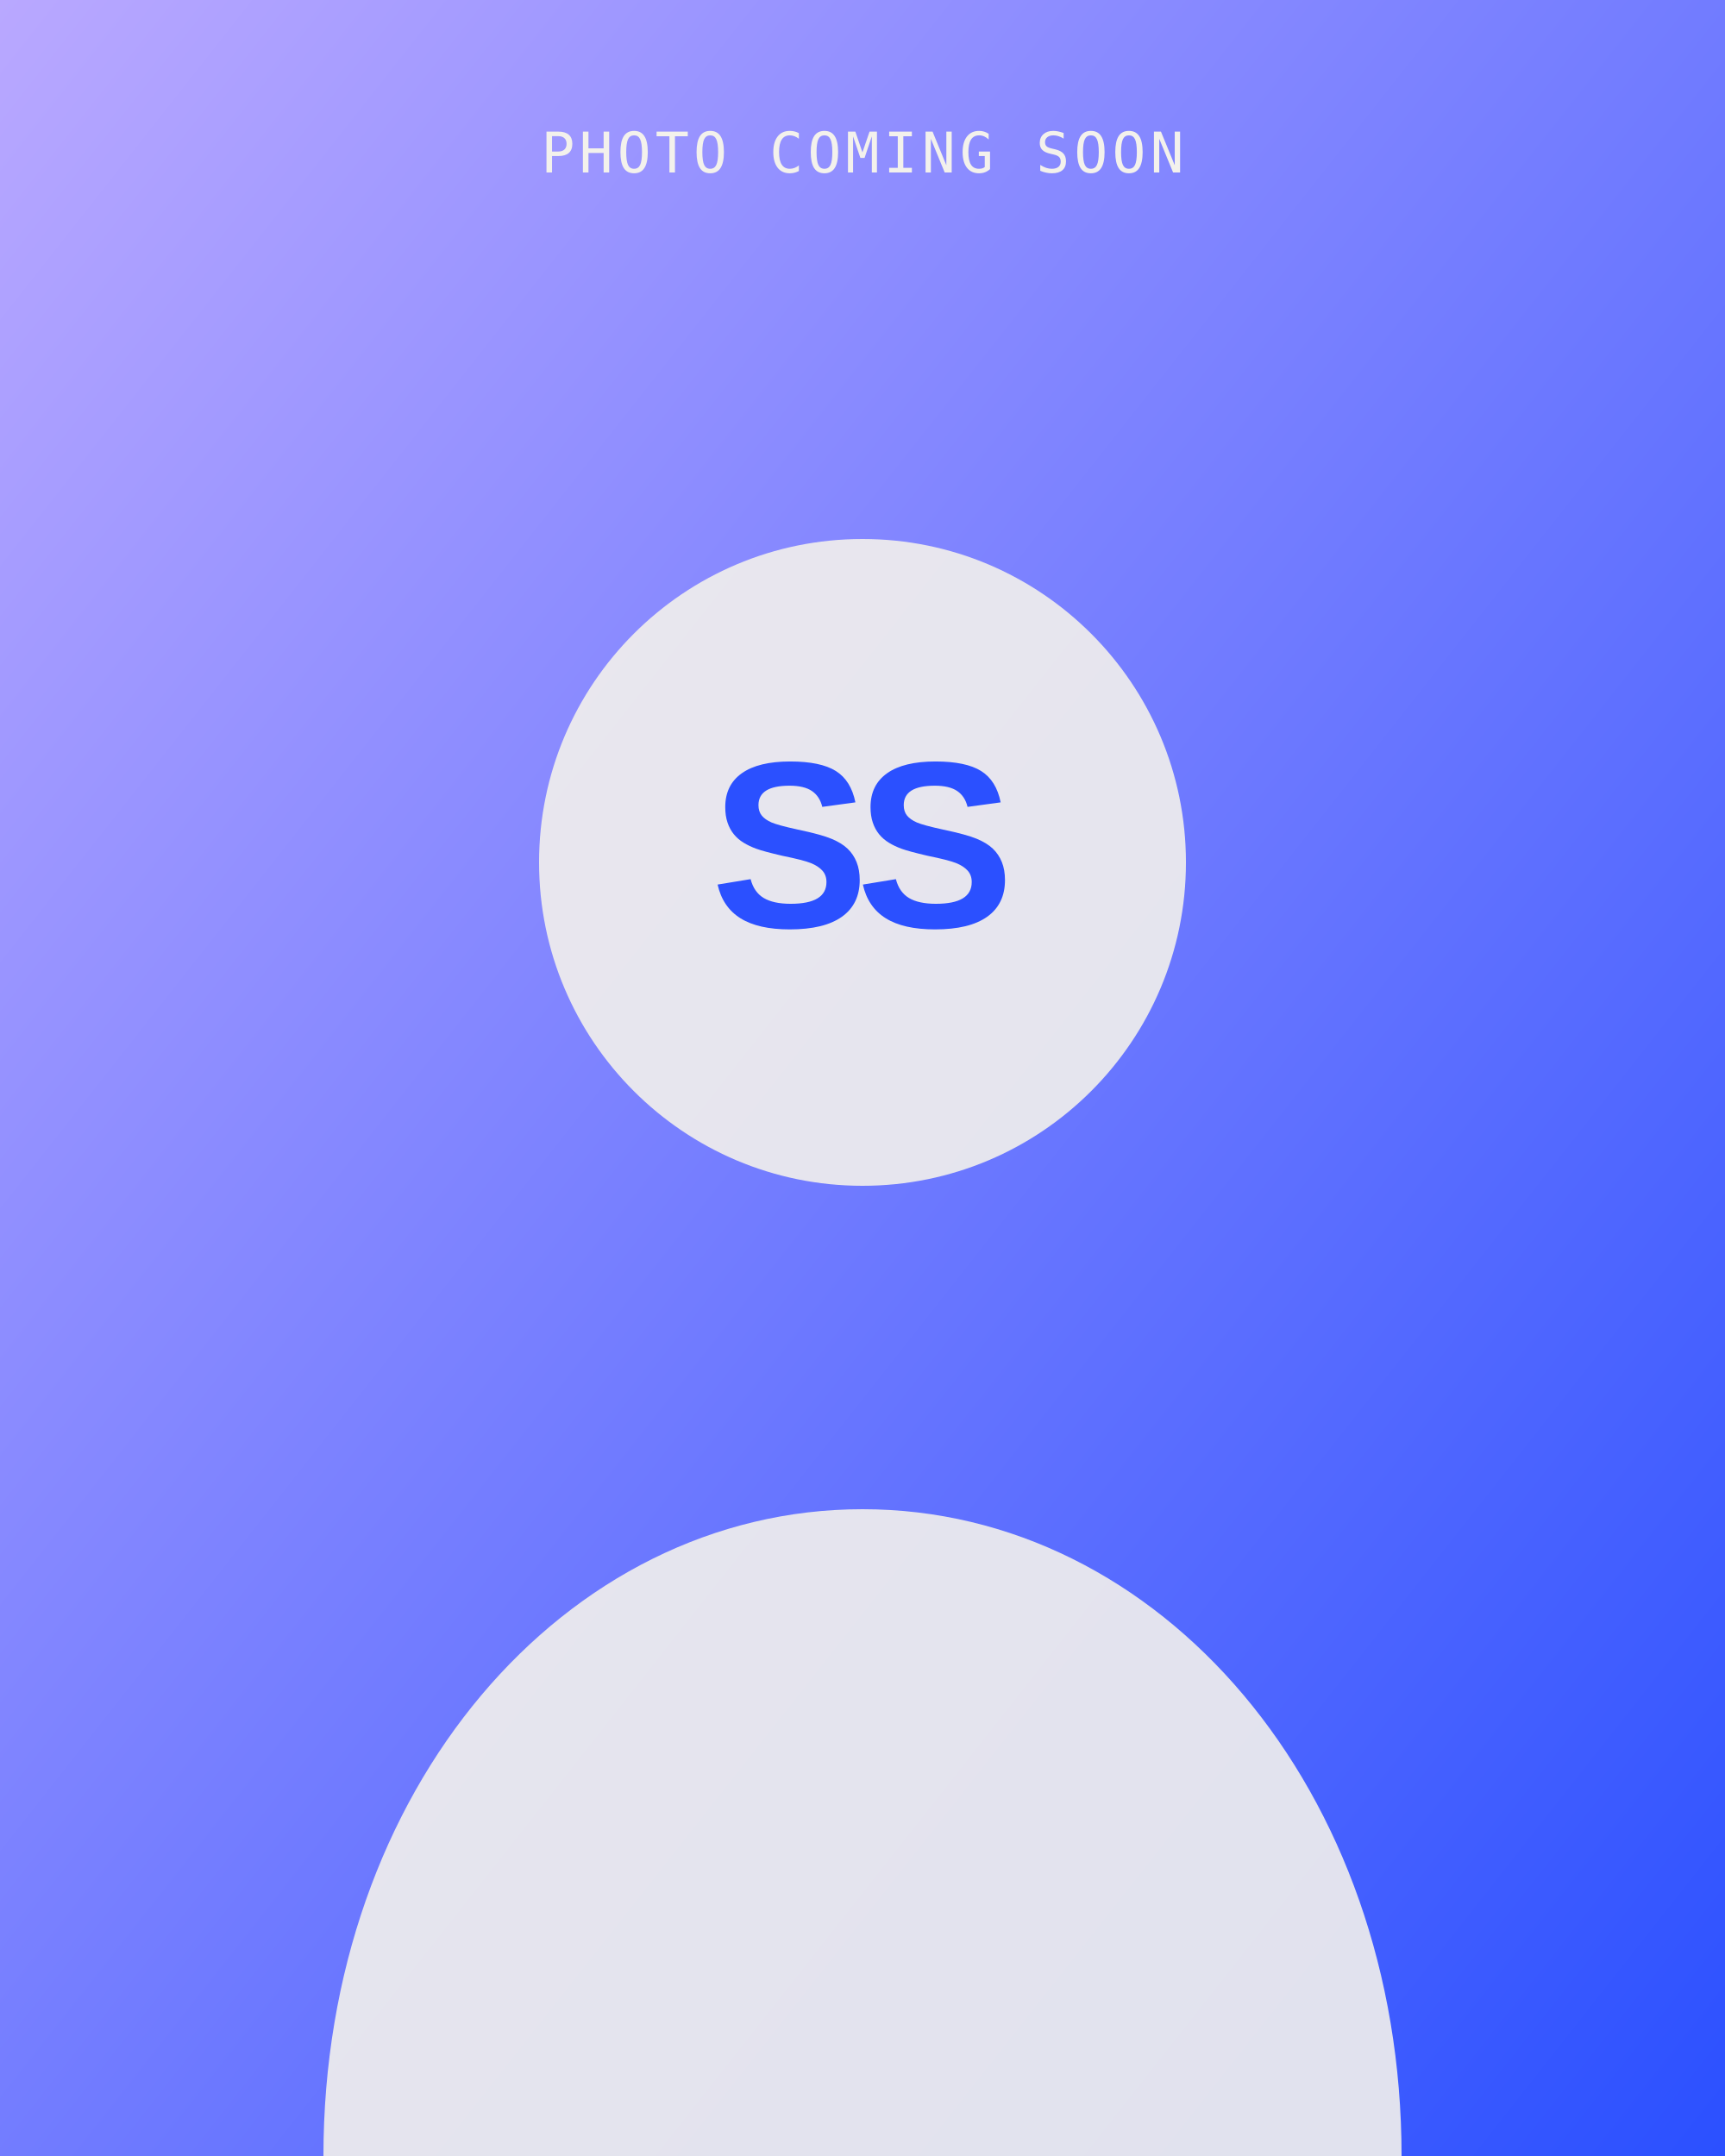
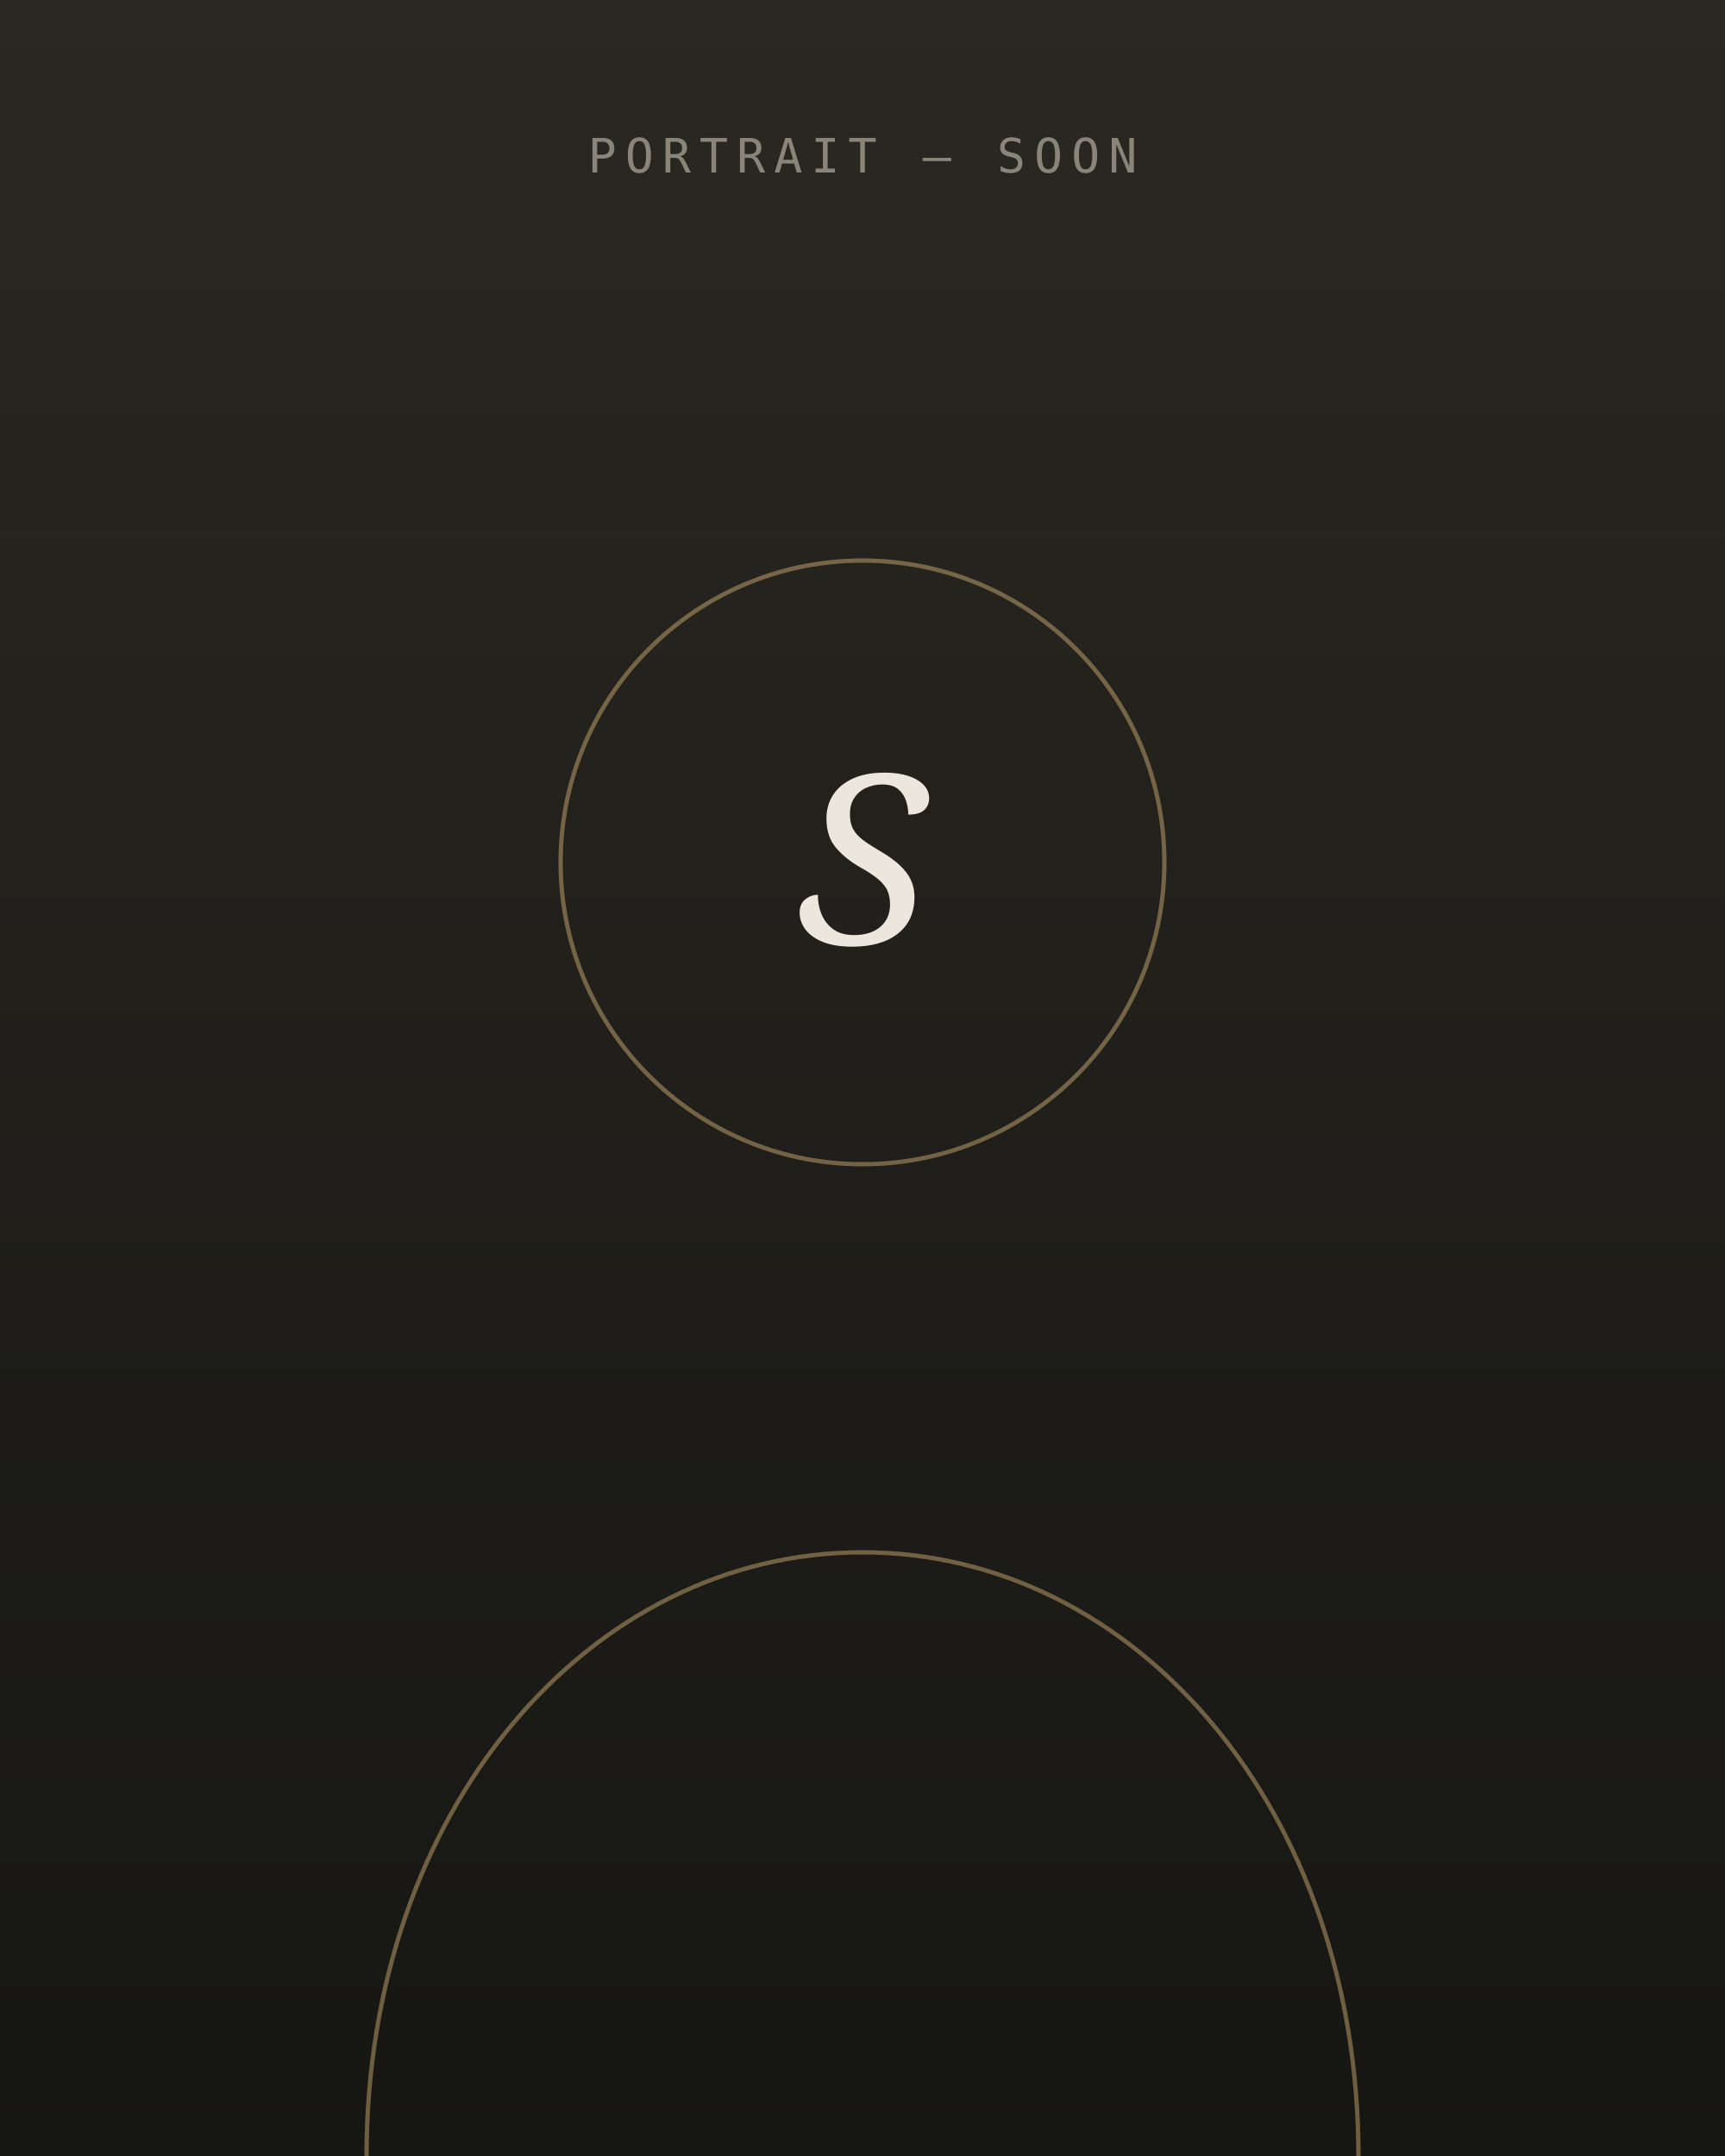
<svg xmlns="http://www.w3.org/2000/svg" viewBox="0 0 800 1000" width="800" height="1000">
  <defs>
-     <linearGradient id="g" x1="0" y1="0" x2="1" y2="1">
-       <stop offset="0" stop-color="#B9A8FF" />
-       <stop offset="1" stop-color="#2B50FF" />
+     <linearGradient id="g" x1="0" y1="0" x2="0" y2="1">
+       <stop offset="0" stop-color="#2a2822" />
+       <stop offset="1" stop-color="#161613" />
    </linearGradient>
  </defs>
  <rect width="800" height="1000" fill="url(#g)" />
-   <circle cx="400" cy="400" r="150" fill="#F3F1EC" opacity=".9" />
-   <path d="M150 1000c0-170 112-300 250-300s250 130 250 300z" fill="#F3F1EC" opacity=".9" />
-   <text x="400" y="430" text-anchor="middle" font-family="Space Grotesk, Arial, sans-serif" font-weight="700" font-size="110" fill="#2B50FF" letter-spacing="-6">SS</text>
-   <text x="400" y="80" text-anchor="middle" font-family="JetBrains Mono, monospace" font-size="26" fill="#F3F1EC" letter-spacing="2">PHOTO COMING SOON</text>
+   <circle cx="400" cy="400" r="140" fill="none" stroke="#c9a96e" stroke-opacity=".5" stroke-width="2" />
+   <path d="M170 1000c0-160 103-280 230-280s230 120 230 280" fill="none" stroke="#c9a96e" stroke-opacity=".5" stroke-width="2" />
+   <text x="400" y="438" text-anchor="middle" font-family="Instrument Serif, Georgia, serif" font-style="italic" font-size="110" fill="#ece7dc">S</text>
+   <text x="400" y="80" text-anchor="middle" font-family="JetBrains Mono, monospace" font-size="22" fill="#8a857a" letter-spacing="4">PORTRAIT — SOON</text>
</svg>
